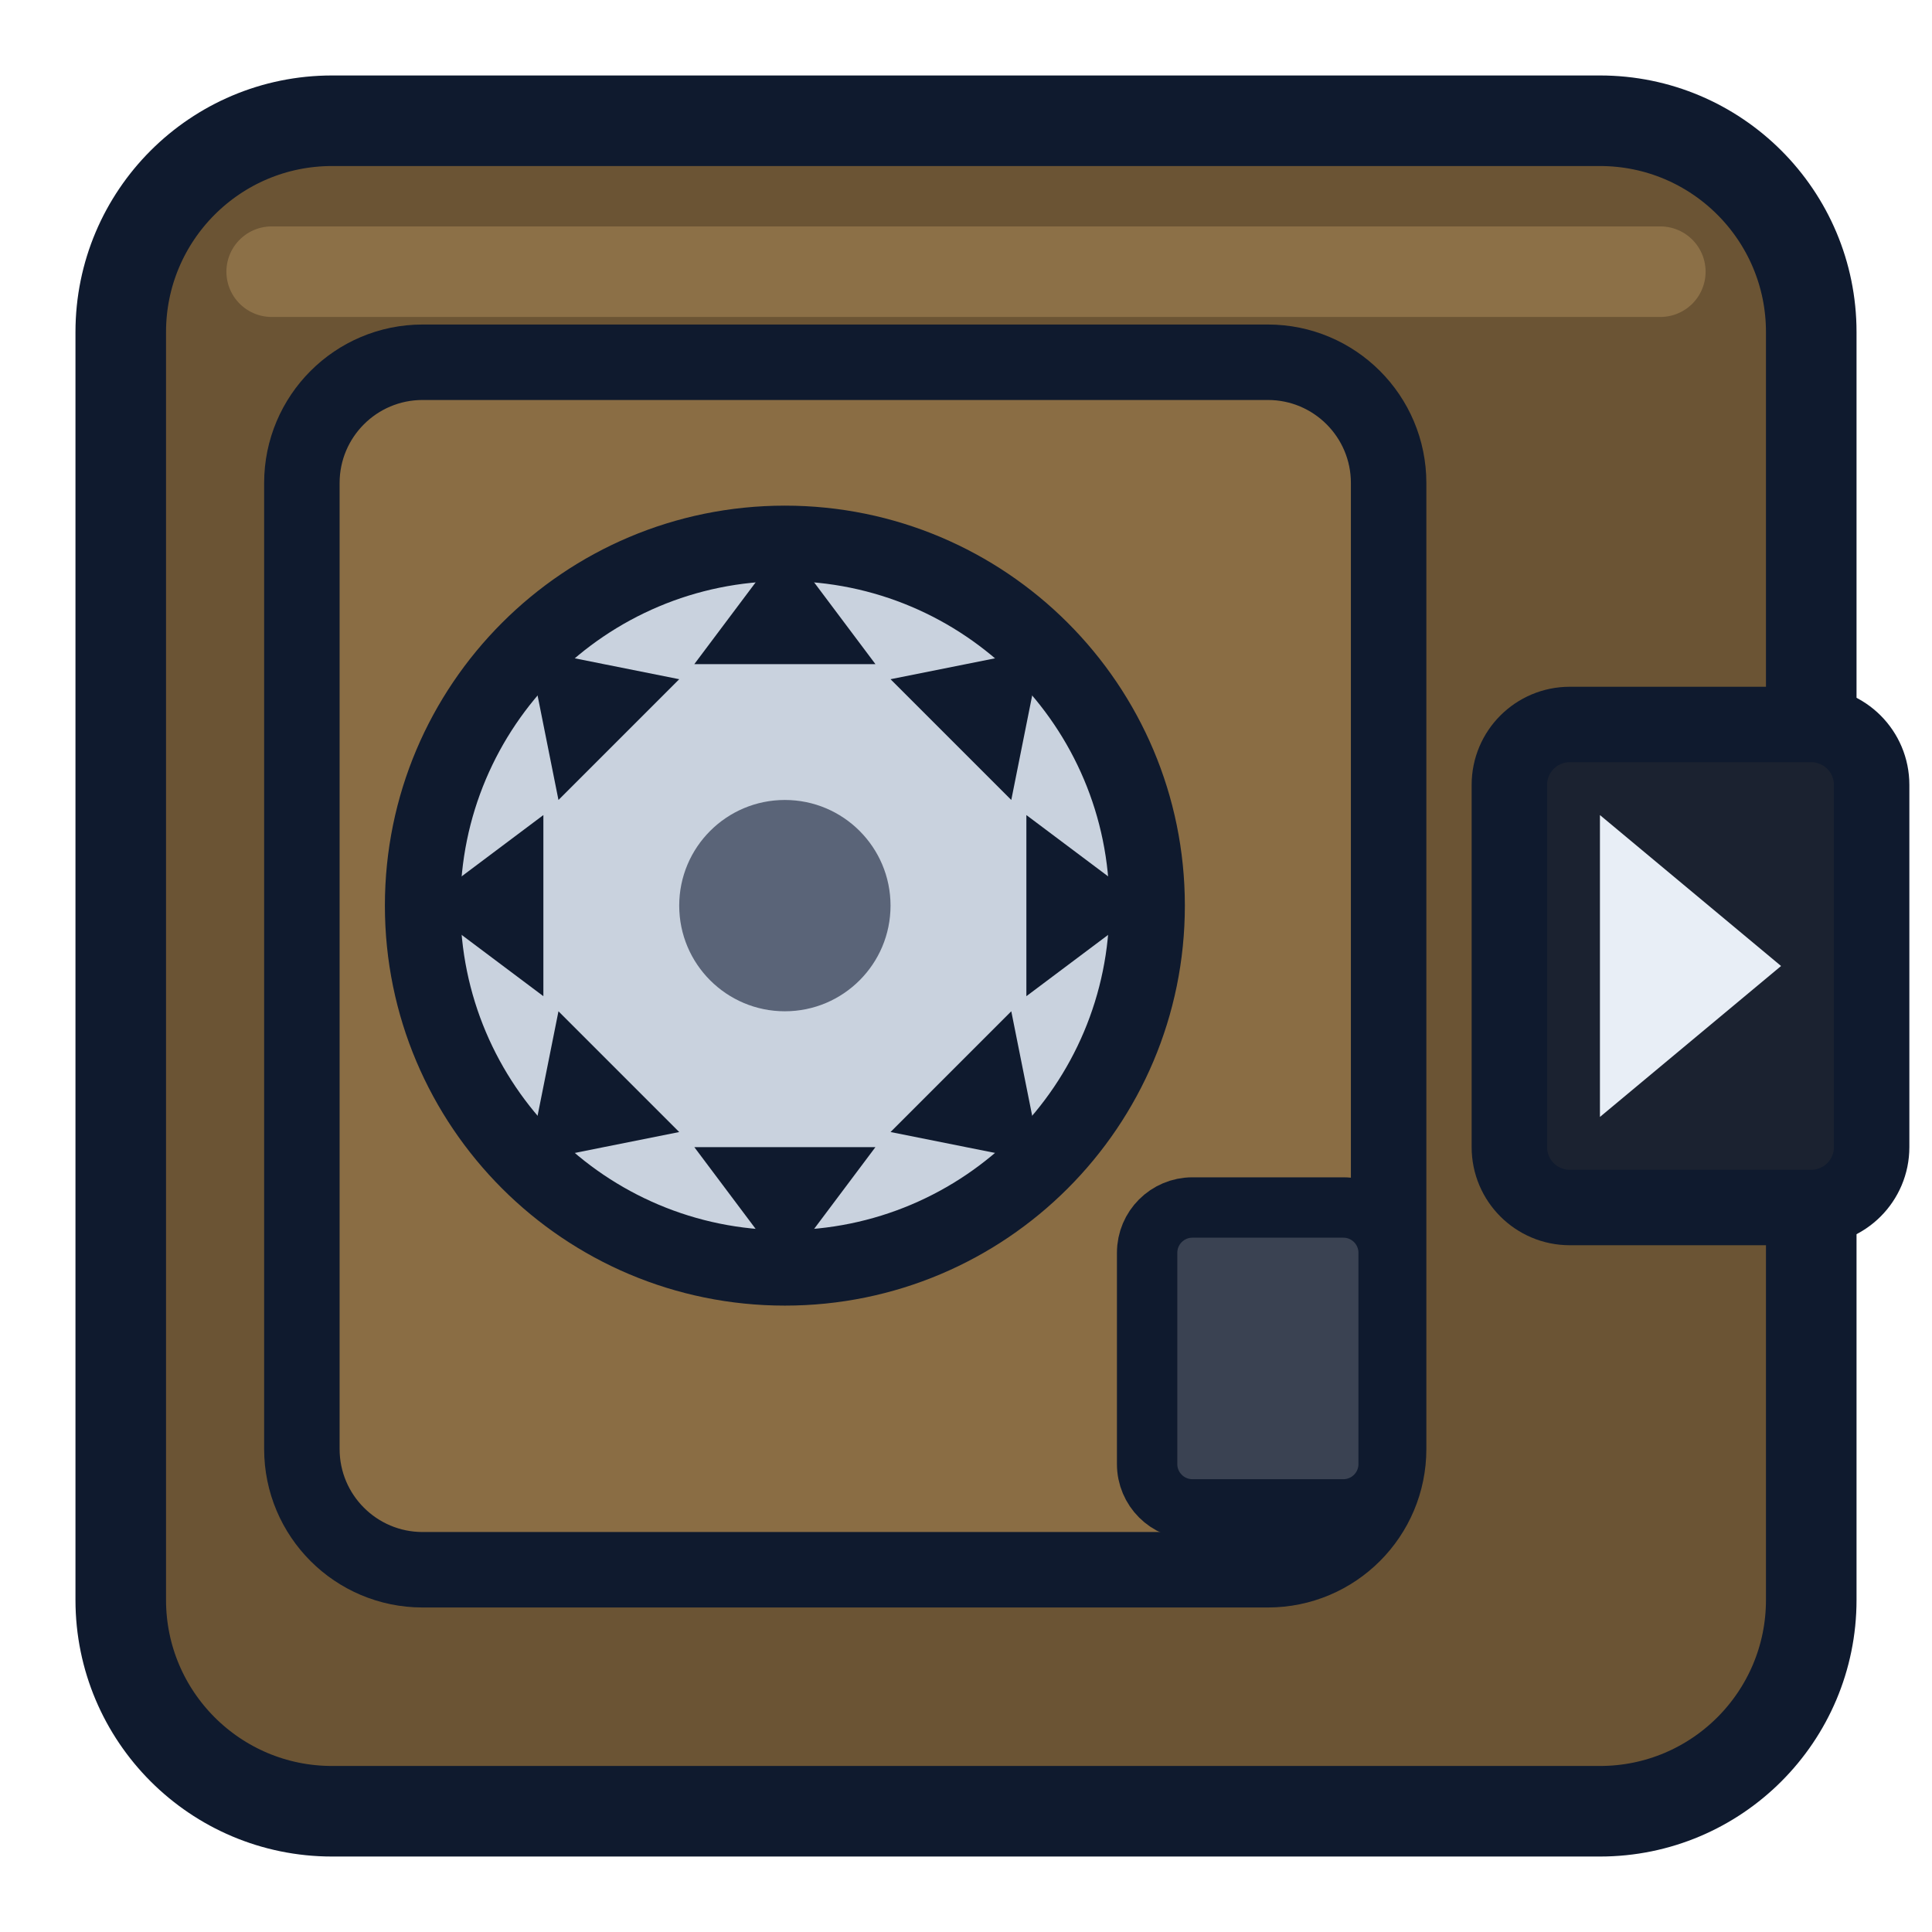
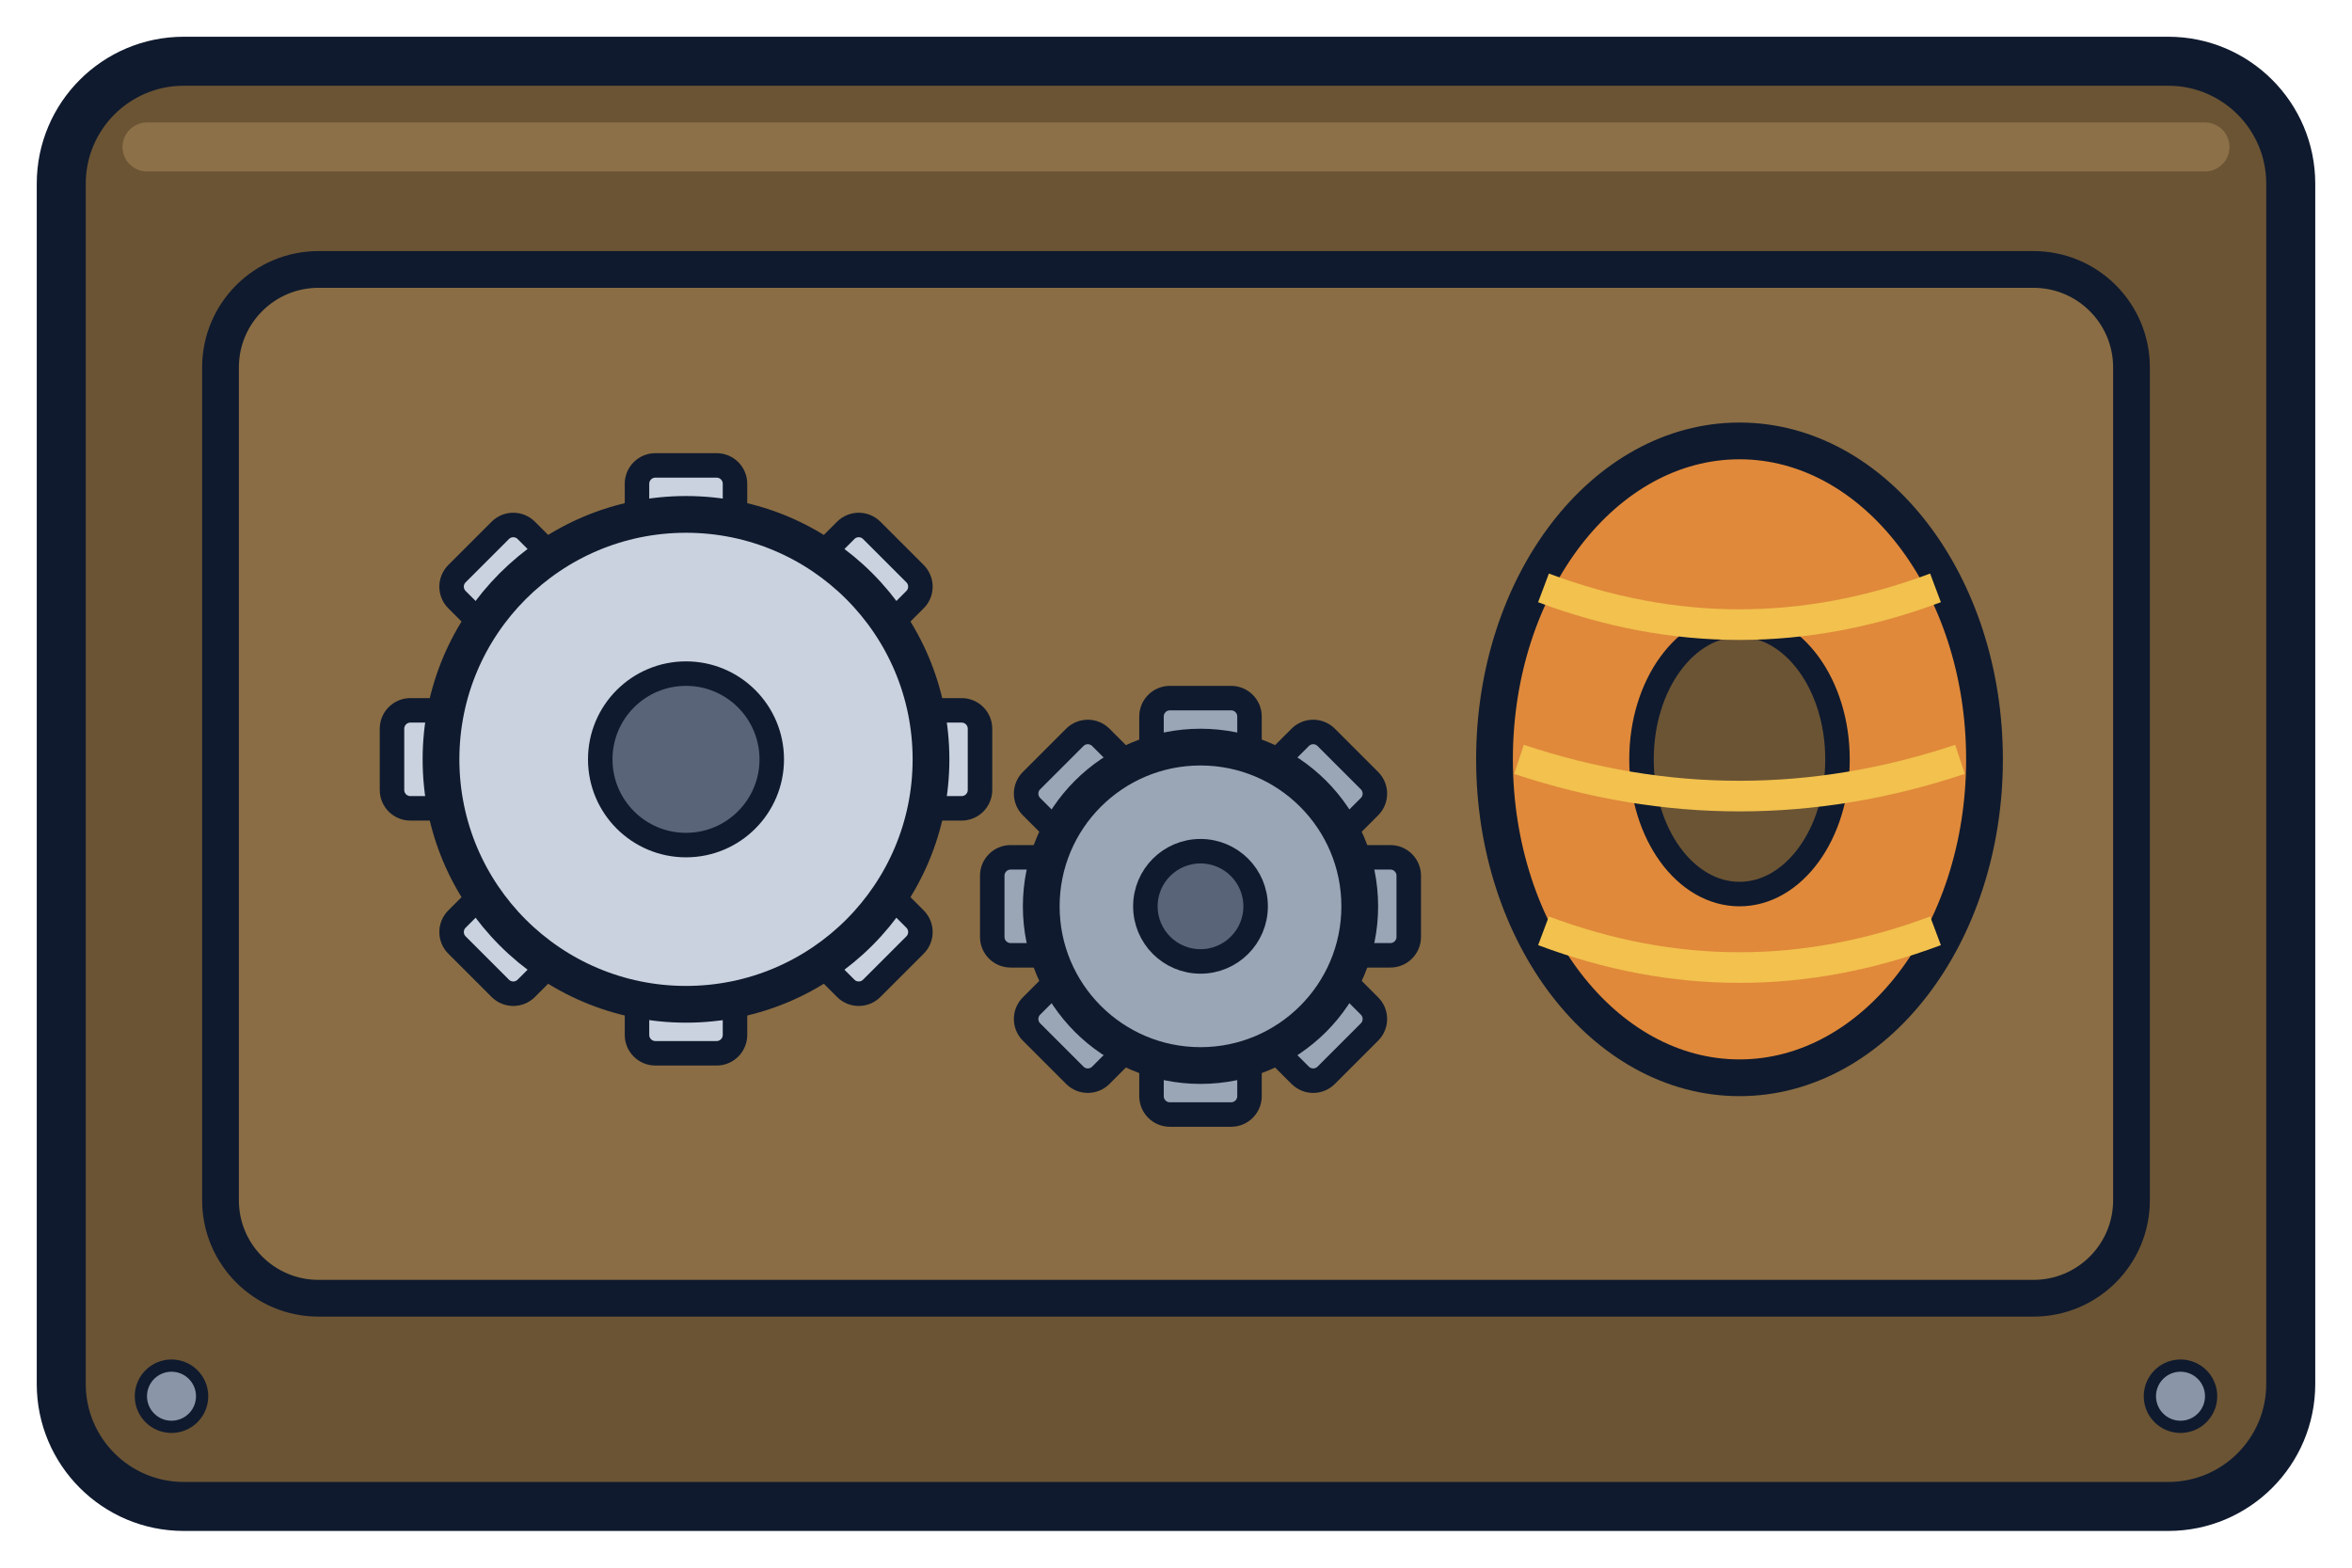
- <svg xmlns="http://www.w3.org/2000/svg" viewBox="0 0 64 64">
-   <rect x="4" y="4" width="56" height="56" rx="7" fill="#6b5434" stroke="#0f1a2e" stroke-width="3" />
-   <path d="M9 9 H55" stroke="#9a7c50" stroke-width="3" stroke-linecap="round" opacity="0.7" />
-   <rect x="10" y="12" width="36" height="40" rx="4" fill="#8a6d44" stroke="#0f1a2e" stroke-width="2.5" />
-   <g transform="translate(26 30)">
-     <circle r="12" fill="#c9d2de" stroke="#0f1a2e" stroke-width="2.5" />
-     <path d="M0 -12 l3 4 h-6 z M12 0 l-4 3 v-6 z M0 12 l-3 -4 h6 z M-12 0 l4 -3 v6 z M8.5 -8.5 l-1 5 l-4 -4 z M8.5 8.5 l-5 -1 l4 -4 z M-8.5 8.5 l1 -5 l4 4 z M-8.5 -8.5 l5 1 l-4 4 z" fill="#0f1a2e" />
-     <circle r="3.5" fill="#5a6478" />
-   </g>
-   <rect x="38" y="40" width="8" height="10" rx="1.5" fill="#3a4252" stroke="#0f1a2e" stroke-width="2" />
-   <rect x="50" y="24" width="12" height="16" rx="2" fill="#1b2230" stroke="#0f1a2e" stroke-width="2.5" />
-   <path d="M53 27 L59 32 L53 37 Z" fill="#e8eef6" />
+ <svg xmlns="http://www.w3.org/2000/svg" viewBox="0 0 192 128">
+   <rect x="5" y="5" width="182" height="118" rx="10" fill="#6b5434" stroke="#0f1a2e" stroke-width="4" />
+   <path d="M12 12 H180" stroke="#9a7c50" stroke-width="4" stroke-linecap="round" opacity="0.7" />
+   <rect x="18" y="22" width="156" height="84" rx="8" fill="#8a6d44" stroke="#0f1a2e" stroke-width="3" />
+   <rect x="72.0" y="58.0" width="8" height="8" rx="1.5" fill="#c9d2de" stroke="#0f1a2e" stroke-width="2" transform="rotate(0 76.0 62.0)" />
+   <rect x="66.1" y="72.1" width="8" height="8" rx="1.5" fill="#c9d2de" stroke="#0f1a2e" stroke-width="2" transform="rotate(45 70.1 76.1)" />
+   <rect x="52.0" y="78.0" width="8" height="8" rx="1.5" fill="#c9d2de" stroke="#0f1a2e" stroke-width="2" transform="rotate(90 56.0 82.0)" />
+   <rect x="37.9" y="72.1" width="8" height="8" rx="1.5" fill="#c9d2de" stroke="#0f1a2e" stroke-width="2" transform="rotate(135 41.9 76.1)" />
+   <rect x="32.0" y="58.0" width="8" height="8" rx="1.5" fill="#c9d2de" stroke="#0f1a2e" stroke-width="2" transform="rotate(180 36.0 62.0)" />
+   <rect x="37.9" y="43.9" width="8" height="8" rx="1.5" fill="#c9d2de" stroke="#0f1a2e" stroke-width="2" transform="rotate(225 41.9 47.9)" />
+   <rect x="52.0" y="38.0" width="8" height="8" rx="1.5" fill="#c9d2de" stroke="#0f1a2e" stroke-width="2" transform="rotate(270 56.0 42.0)" />
+   <rect x="66.1" y="43.9" width="8" height="8" rx="1.5" fill="#c9d2de" stroke="#0f1a2e" stroke-width="2" transform="rotate(315 70.1 47.9)" />
+   <circle cx="56" cy="62" r="20" fill="#c9d2de" stroke="#0f1a2e" stroke-width="3" />
+   <circle cx="56" cy="62" r="7.0" fill="#5a6478" stroke="#0f1a2e" stroke-width="2" />
+   <rect x="107.0" y="70.0" width="8" height="8" rx="1.5" fill="#9aa6b6" stroke="#0f1a2e" stroke-width="2" transform="rotate(0 111.0 74.0)" />
+   <rect x="103.2" y="79.2" width="8" height="8" rx="1.5" fill="#9aa6b6" stroke="#0f1a2e" stroke-width="2" transform="rotate(45 107.2 83.2)" />
+   <rect x="94.0" y="83.0" width="8" height="8" rx="1.5" fill="#9aa6b6" stroke="#0f1a2e" stroke-width="2" transform="rotate(90 98.0 87.0)" />
+   <rect x="84.8" y="79.2" width="8" height="8" rx="1.5" fill="#9aa6b6" stroke="#0f1a2e" stroke-width="2" transform="rotate(135 88.8 83.2)" />
+   <rect x="81.0" y="70.0" width="8" height="8" rx="1.5" fill="#9aa6b6" stroke="#0f1a2e" stroke-width="2" transform="rotate(180 85.0 74.0)" />
+   <rect x="84.8" y="60.8" width="8" height="8" rx="1.5" fill="#9aa6b6" stroke="#0f1a2e" stroke-width="2" transform="rotate(225 88.8 64.8)" />
+   <rect x="94.0" y="57.0" width="8" height="8" rx="1.5" fill="#9aa6b6" stroke="#0f1a2e" stroke-width="2" transform="rotate(270 98.0 61.0)" />
+   <rect x="103.2" y="60.8" width="8" height="8" rx="1.5" fill="#9aa6b6" stroke="#0f1a2e" stroke-width="2" transform="rotate(315 107.2 64.8)" />
+   <circle cx="98" cy="74" r="13" fill="#9aa6b6" stroke="#0f1a2e" stroke-width="3" />
+   <circle cx="98" cy="74" r="4.5" fill="#5a6478" stroke="#0f1a2e" stroke-width="2" />
+   <ellipse cx="142" cy="62" rx="20" ry="26" fill="#e0893a" stroke="#0f1a2e" stroke-width="3" />
+   <ellipse cx="142" cy="62" rx="8" ry="11" fill="#6b5434" stroke="#0f1a2e" stroke-width="2" />
+   <path d="M126 48 q16 6 32 0 M124 62 q18 6 36 0 M126 76 q16 6 32 0" stroke="#f2c14e" stroke-width="2.5" fill="none" />
+   <circle cx="14" cy="114" r="2.5" fill="#8a96a8" stroke="#0f1a2e" stroke-width="1" />
+   <circle cx="178" cy="114" r="2.5" fill="#8a96a8" stroke="#0f1a2e" stroke-width="1" />
</svg>
